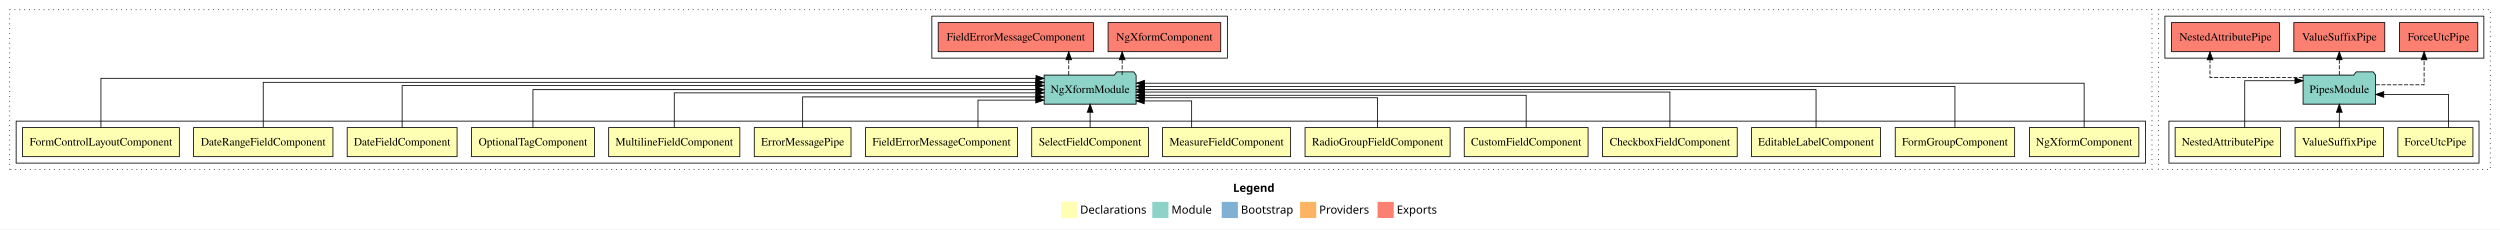
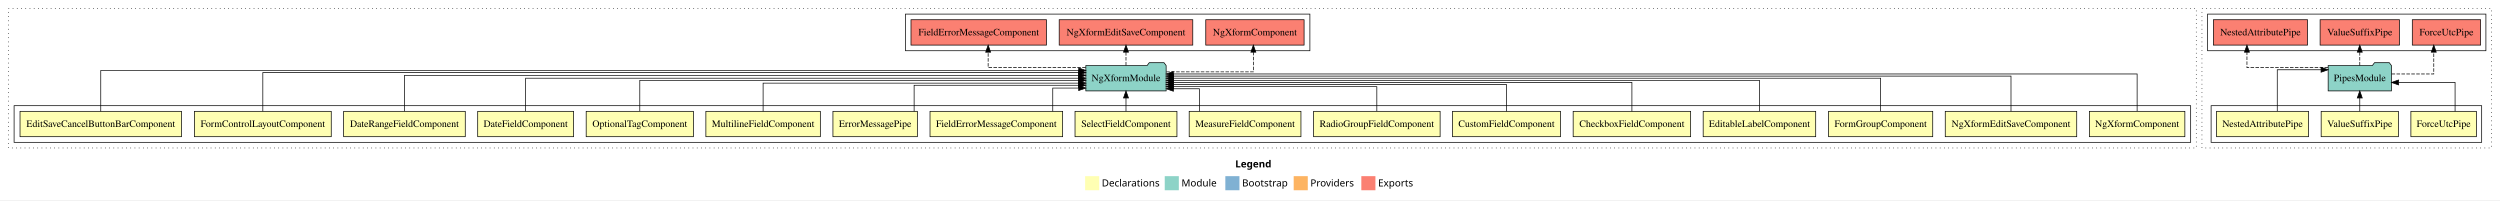
- <svg xmlns="http://www.w3.org/2000/svg" width="3096pt" height="284pt" viewBox="0.00 0.00 3096.00 284.00">
+ <svg xmlns="http://www.w3.org/2000/svg" width="3548pt" height="284pt" viewBox="0.00 0.00 3548.00 284.00">
  <g id="graph0" class="graph" transform="scale(1 1) rotate(0) translate(4 280)">
-     <polygon fill="#ffffff" stroke="transparent" points="-4,4 -4,-280 3092,-280 3092,4 -4,4" />
-     <text text-anchor="start" x="1523.009" y="-42.4" font-family="sans-serif" font-weight="bold" font-size="14.00" fill="#000000">Legend</text>
-     <polygon fill="#ffffb3" stroke="transparent" points="1310,-10 1310,-30 1330,-30 1330,-10 1310,-10" />
-     <text text-anchor="start" x="1333.629" y="-15.4" font-family="sans-serif" font-size="14.00" fill="#000000">  Declarations</text>
-     <polygon fill="#8dd3c7" stroke="transparent" points="1423,-10 1423,-30 1443,-30 1443,-10 1423,-10" />
-     <text text-anchor="start" x="1446.725" y="-15.4" font-family="sans-serif" font-size="14.00" fill="#000000">  Module</text>
-     <polygon fill="#80b1d3" stroke="transparent" points="1509,-10 1509,-30 1529,-30 1529,-10 1509,-10" />
-     <text text-anchor="start" x="1532.781" y="-15.4" font-family="sans-serif" font-size="14.00" fill="#000000">  Bootstrap</text>
-     <polygon fill="#fdb462" stroke="transparent" points="1606,-10 1606,-30 1626,-30 1626,-10 1606,-10" />
-     <text text-anchor="start" x="1629.673" y="-15.4" font-family="sans-serif" font-size="14.00" fill="#000000">  Providers</text>
-     <polygon fill="#fb8072" stroke="transparent" points="1702,-10 1702,-30 1722,-30 1722,-10 1702,-10" />
-     <text text-anchor="start" x="1725.726" y="-15.4" font-family="sans-serif" font-size="14.00" fill="#000000">  Exports</text>
+     <polygon fill="#ffffff" stroke="transparent" points="-4,4 -4,-280 3544,-280 3544,4 -4,4" />
+     <text text-anchor="start" x="1749.009" y="-42.4" font-family="sans-serif" font-weight="bold" font-size="14.00" fill="#000000">Legend</text>
+     <polygon fill="#ffffb3" stroke="transparent" points="1536,-10 1536,-30 1556,-30 1556,-10 1536,-10" />
+     <text text-anchor="start" x="1559.629" y="-15.4" font-family="sans-serif" font-size="14.00" fill="#000000">  Declarations</text>
+     <polygon fill="#8dd3c7" stroke="transparent" points="1649,-10 1649,-30 1669,-30 1669,-10 1649,-10" />
+     <text text-anchor="start" x="1672.725" y="-15.4" font-family="sans-serif" font-size="14.00" fill="#000000">  Module</text>
+     <polygon fill="#80b1d3" stroke="transparent" points="1735,-10 1735,-30 1755,-30 1755,-10 1735,-10" />
+     <text text-anchor="start" x="1758.781" y="-15.4" font-family="sans-serif" font-size="14.00" fill="#000000">  Bootstrap</text>
+     <polygon fill="#fdb462" stroke="transparent" points="1832,-10 1832,-30 1852,-30 1852,-10 1832,-10" />
+     <text text-anchor="start" x="1855.673" y="-15.4" font-family="sans-serif" font-size="14.00" fill="#000000">  Providers</text>
+     <polygon fill="#fb8072" stroke="transparent" points="1928,-10 1928,-30 1948,-30 1948,-10 1928,-10" />
+     <text text-anchor="start" x="1951.726" y="-15.4" font-family="sans-serif" font-size="14.00" fill="#000000">  Exports</text>
    <g id="clust1" class="cluster">
-       <polygon fill="none" stroke="#000000" stroke-dasharray="1,5" points="8,-70 8,-268 2661,-268 2661,-70 8,-70" />
+       <polygon fill="none" stroke="#000000" stroke-dasharray="1,5" points="8,-70 8,-268 3113,-268 3113,-70 8,-70" />
    </g>
    <g id="clust2" class="cluster">
-       <polygon fill="none" stroke="#000000" points="16,-78 16,-130 2653,-130 2653,-78 16,-78" />
-     </g>
-     <g id="clust19" class="cluster">
-       <polygon fill="none" stroke="#000000" points="1150,-208 1150,-260 1516,-260 1516,-208 1150,-208" />
-     </g>
-     <g id="clust22" class="cluster">
-       <polygon fill="none" stroke="#000000" stroke-dasharray="1,5" points="2669,-70 2669,-268 3080,-268 3080,-70 2669,-70" />
-     </g>
-     <g id="clust23" class="cluster">
-       <polygon fill="none" stroke="#000000" points="2682,-78 2682,-130 3066,-130 3066,-78 2682,-78" />
-     </g>
-     <g id="clust28" class="cluster">
-       <polygon fill="none" stroke="#000000" points="2677,-208 2677,-260 3072,-260 3072,-208 2677,-208" />
+       <polygon fill="none" stroke="#000000" points="16,-78 16,-130 3105,-130 3105,-78 16,-78" />
+     </g>
+     <g id="clust21" class="cluster">
+       <polygon fill="none" stroke="#000000" points="1281,-208 1281,-260 1855,-260 1855,-208 1281,-208" />
+     </g>
+     <g id="clust24" class="cluster">
+       <polygon fill="none" stroke="#000000" stroke-dasharray="1,5" points="3121,-70 3121,-268 3532,-268 3532,-70 3121,-70" />
+     </g>
+     <g id="clust25" class="cluster">
+       <polygon fill="none" stroke="#000000" points="3134,-78 3134,-130 3518,-130 3518,-78 3134,-78" />
+     </g>
+     <g id="clust30" class="cluster">
+       <polygon fill="none" stroke="#000000" points="3129,-208 3129,-260 3524,-260 3524,-208 3129,-208" />
    </g>
    <g id="node1" class="node">
-       <polygon fill="#ffffb3" stroke="#000000" points="2644.758,-122 2509.242,-122 2509.242,-86 2644.758,-86 2644.758,-122" />
-       <text text-anchor="middle" x="2577" y="-99.8" font-family="Times,serif" font-size="14.00" fill="#000000">NgXformComponent</text>
+       <polygon fill="#ffffb3" stroke="#000000" points="3096.758,-122 2961.242,-122 2961.242,-86 3096.758,-86 3096.758,-122" />
+       <text text-anchor="middle" x="3029" y="-99.8" font-family="Times,serif" font-size="14.00" fill="#000000">NgXformComponent</text>
+     </g>
+     <g id="node18" class="node">
+       <polygon fill="#8dd3c7" stroke="#000000" points="1650.975,-187 1647.975,-191 1626.975,-191 1623.975,-187 1537.025,-187 1537.025,-151 1650.975,-151 1650.975,-187" />
+       <text text-anchor="middle" x="1594" y="-164.8" font-family="Times,serif" font-size="14.00" fill="#000000">NgXformModule</text>
+     </g>
+     <g id="edge1" class="edge">
+       <path fill="none" stroke="#000000" d="M3029,-122.284C3029,-143.321 3029,-175 3029,-175 3029,-175 1661.139,-175 1661.139,-175" />
+       <polygon fill="#000000" stroke="#000000" points="1661.139,-171.5 1651.139,-175 1661.139,-178.5 1661.139,-171.5" />
+     </g>
+     <g id="node2" class="node">
+       <polygon fill="#ffffb3" stroke="#000000" points="2943.303,-122 2756.697,-122 2756.697,-86 2943.303,-86 2943.303,-122" />
+       <text text-anchor="middle" x="2850" y="-99.8" font-family="Times,serif" font-size="14.00" fill="#000000">NgXformEditSaveComponent</text>
+     </g>
+     <g id="edge2" class="edge">
+       <path fill="none" stroke="#000000" d="M2850,-122.223C2850,-142.365 2850,-172 2850,-172 2850,-172 1661.231,-172 1661.231,-172" />
+       <polygon fill="#000000" stroke="#000000" points="1661.232,-168.5 1651.231,-172 1661.231,-175.5 1661.232,-168.5" />
+     </g>
+     <g id="node3" class="node">
+       <polygon fill="#ffffb3" stroke="#000000" points="2738.934,-122 2591.066,-122 2591.066,-86 2738.934,-86 2738.934,-122" />
+       <text text-anchor="middle" x="2665" y="-99.8" font-family="Times,serif" font-size="14.00" fill="#000000">FormGroupComponent</text>
+     </g>
+     <g id="edge3" class="edge">
+       <path fill="none" stroke="#000000" d="M2665,-122.106C2665,-141.339 2665,-169 2665,-169 2665,-169 1661.203,-169 1661.203,-169" />
+       <polygon fill="#000000" stroke="#000000" points="1661.203,-165.5 1651.203,-169 1661.203,-172.5 1661.203,-165.5" />
+     </g>
+     <g id="node4" class="node">
+       <polygon fill="#ffffb3" stroke="#000000" points="2572.858,-122 2413.142,-122 2413.142,-86 2572.858,-86 2572.858,-122" />
+       <text text-anchor="middle" x="2493" y="-99.8" font-family="Times,serif" font-size="14.00" fill="#000000">EditableLabelComponent</text>
+     </g>
+     <g id="edge4" class="edge">
+       <path fill="none" stroke="#000000" d="M2493,-122.267C2493,-140.555 2493,-166 2493,-166 2493,-166 1661.261,-166 1661.261,-166" />
+       <polygon fill="#000000" stroke="#000000" points="1661.261,-162.5 1651.261,-166 1661.261,-169.5 1661.261,-162.5" />
+     </g>
+     <g id="node5" class="node">
+       <polygon fill="#ffffb3" stroke="#000000" points="2395.377,-122 2228.623,-122 2228.623,-86 2395.377,-86 2395.377,-122" />
+       <text text-anchor="middle" x="2312" y="-99.8" font-family="Times,serif" font-size="14.00" fill="#000000">CheckboxFieldComponent</text>
+     </g>
+     <g id="edge5" class="edge">
+       <path fill="none" stroke="#000000" d="M2312,-122.022C2312,-139.373 2312,-163 2312,-163 2312,-163 1661.242,-163 1661.242,-163" />
+       <polygon fill="#000000" stroke="#000000" points="1661.242,-159.5 1651.242,-163 1661.242,-166.5 1661.242,-159.5" />
+     </g>
+     <g id="node6" class="node">
+       <polygon fill="#ffffb3" stroke="#000000" points="2210.673,-122 2057.327,-122 2057.327,-86 2210.673,-86 2210.673,-122" />
+       <text text-anchor="middle" x="2134" y="-99.8" font-family="Times,serif" font-size="14.00" fill="#000000">CustomFieldComponent</text>
+     </g>
+     <g id="edge6" class="edge">
+       <path fill="none" stroke="#000000" d="M2134,-122.027C2134,-138.398 2134,-160 2134,-160 2134,-160 1661.023,-160 1661.023,-160" />
+       <polygon fill="#000000" stroke="#000000" points="1661.023,-156.5 1651.023,-160 1661.023,-163.5 1661.023,-156.5" />
+     </g>
+     <g id="node7" class="node">
+       <polygon fill="#ffffb3" stroke="#000000" points="2039.82,-122 1860.18,-122 1860.18,-86 2039.82,-86 2039.82,-122" />
+       <text text-anchor="middle" x="1950" y="-99.8" font-family="Times,serif" font-size="14.00" fill="#000000">RadioGroupFieldComponent</text>
+     </g>
+     <g id="edge7" class="edge">
+       <path fill="none" stroke="#000000" d="M1950,-122.24C1950,-137.571 1950,-157 1950,-157 1950,-157 1661.198,-157 1661.198,-157" />
+       <polygon fill="#000000" stroke="#000000" points="1661.198,-153.5 1651.198,-157 1661.197,-160.5 1661.198,-153.5" />
+     </g>
+     <g id="node8" class="node">
+       <polygon fill="#ffffb3" stroke="#000000" points="1842.305,-122 1683.695,-122 1683.695,-86 1842.305,-86 1842.305,-122" />
+       <text text-anchor="middle" x="1763" y="-99.8" font-family="Times,serif" font-size="14.00" fill="#000000">MeasureFieldComponent</text>
+     </g>
+     <g id="edge8" class="edge">
+       <path fill="none" stroke="#000000" d="M1698.136,-122.051C1698.136,-136.373 1698.136,-154 1698.136,-154 1698.136,-154 1661.247,-154 1661.247,-154" />
+       <polygon fill="#000000" stroke="#000000" points="1661.247,-150.5 1651.247,-154 1661.247,-157.5 1661.247,-150.5" />
+     </g>
+     <g id="node9" class="node">
+       <polygon fill="#ffffb3" stroke="#000000" points="1666.319,-122 1521.681,-122 1521.681,-86 1666.319,-86 1666.319,-122" />
+       <text text-anchor="middle" x="1594" y="-99.8" font-family="Times,serif" font-size="14.00" fill="#000000">SelectFieldComponent</text>
+     </g>
+     <g id="edge9" class="edge">
+       <path fill="none" stroke="#000000" d="M1594,-122.106C1594,-122.106 1594,-140.991 1594,-140.991" />
+       <polygon fill="#000000" stroke="#000000" points="1590.5,-140.991 1594,-150.991 1597.5,-140.991 1590.5,-140.991" />
+     </g>
+     <g id="node10" class="node">
+       <polygon fill="#ffffb3" stroke="#000000" points="1504.123,-122 1315.877,-122 1315.877,-86 1504.123,-86 1504.123,-122" />
+       <text text-anchor="middle" x="1410" y="-99.8" font-family="Times,serif" font-size="14.00" fill="#000000">FieldErrorMessageComponent</text>
+     </g>
+     <g id="edge10" class="edge">
+       <path fill="none" stroke="#000000" d="M1490.08,-122.124C1490.08,-136.783 1490.08,-155 1490.08,-155 1490.08,-155 1526.872,-155 1526.872,-155" />
+       <polygon fill="#000000" stroke="#000000" points="1526.872,-158.5 1536.872,-155 1526.872,-151.5 1526.872,-158.5" />
+     </g>
+     <g id="node11" class="node">
+       <polygon fill="#ffffb3" stroke="#000000" points="1297.9,-122 1178.1,-122 1178.1,-86 1297.9,-86 1297.9,-122" />
+       <text text-anchor="middle" x="1238" y="-99.8" font-family="Times,serif" font-size="14.00" fill="#000000">ErrorMessagePipe</text>
+     </g>
+     <g id="edge11" class="edge">
+       <path fill="none" stroke="#000000" d="M1293.319,-122.009C1293.319,-138.049 1293.319,-159 1293.319,-159 1293.319,-159 1526.736,-159 1526.736,-159" />
+       <polygon fill="#000000" stroke="#000000" points="1526.736,-162.5 1536.736,-159 1526.736,-155.5 1526.736,-162.5" />
+     </g>
+     <g id="node12" class="node">
+       <polygon fill="#ffffb3" stroke="#000000" points="1160.223,-122 997.777,-122 997.777,-86 1160.223,-86 1160.223,-122" />
+       <text text-anchor="middle" x="1079" y="-99.8" font-family="Times,serif" font-size="14.00" fill="#000000">MultilineFieldComponent</text>
+     </g>
+     <g id="edge12" class="edge">
+       <path fill="none" stroke="#000000" d="M1079,-122.034C1079,-139.06 1079,-162 1079,-162 1079,-162 1526.918,-162 1526.918,-162" />
+       <polygon fill="#000000" stroke="#000000" points="1526.918,-165.5 1536.918,-162 1526.918,-158.5 1526.918,-165.5" />
+     </g>
+     <g id="node13" class="node">
+       <polygon fill="#ffffb3" stroke="#000000" points="980.093,-122 827.907,-122 827.907,-86 980.093,-86 980.093,-122" />
+       <text text-anchor="middle" x="904" y="-99.8" font-family="Times,serif" font-size="14.00" fill="#000000">OptionalTagComponent</text>
+     </g>
+     <g id="edge13" class="edge">
+       <path fill="none" stroke="#000000" d="M904,-122.267C904,-140.555 904,-166 904,-166 904,-166 1526.947,-166 1526.947,-166" />
+       <polygon fill="#000000" stroke="#000000" points="1526.947,-169.5 1536.947,-166 1526.947,-162.5 1526.947,-169.5" />
+     </g>
+     <g id="node14" class="node">
+       <polygon fill="#ffffb3" stroke="#000000" points="810.038,-122 673.962,-122 673.962,-86 810.038,-86 810.038,-122" />
+       <text text-anchor="middle" x="742" y="-99.8" font-family="Times,serif" font-size="14.00" fill="#000000">DateFieldComponent</text>
+     </g>
+     <g id="edge14" class="edge">
+       <path fill="none" stroke="#000000" d="M742,-122.106C742,-141.339 742,-169 742,-169 742,-169 1526.775,-169 1526.775,-169" />
+       <polygon fill="#000000" stroke="#000000" points="1526.775,-172.5 1536.775,-169 1526.775,-165.5 1526.775,-172.5" />
+     </g>
+     <g id="node15" class="node">
+       <polygon fill="#ffffb3" stroke="#000000" points="656.303,-122 483.697,-122 483.697,-86 656.303,-86 656.303,-122" />
+       <text text-anchor="middle" x="570" y="-99.8" font-family="Times,serif" font-size="14.00" fill="#000000">DateRangeFieldComponent</text>
+     </g>
+     <g id="edge15" class="edge">
+       <path fill="none" stroke="#000000" d="M570,-122.129C570,-142.572 570,-173 570,-173 570,-173 1526.751,-173 1526.751,-173" />
+       <polygon fill="#000000" stroke="#000000" points="1526.751,-176.5 1536.751,-173 1526.751,-169.5 1526.751,-176.5" />
    </g>
    <g id="node16" class="node">
-       <polygon fill="#8dd3c7" stroke="#000000" points="1402.975,-187 1399.975,-191 1378.975,-191 1375.975,-187 1289.025,-187 1289.025,-151 1402.975,-151 1402.975,-187" />
-       <text text-anchor="middle" x="1346" y="-164.8" font-family="Times,serif" font-size="14.00" fill="#000000">NgXformModule</text>
-     </g>
-     <g id="edge1" class="edge">
-       <path fill="none" stroke="#000000" d="M2577,-122.045C2577,-143.662 2577,-177 2577,-177 2577,-177 1413.313,-177 1413.313,-177" />
-       <polygon fill="#000000" stroke="#000000" points="1413.313,-173.5 1403.313,-177 1413.313,-180.5 1413.313,-173.5" />
-     </g>
-     <g id="node2" class="node">
-       <polygon fill="#ffffb3" stroke="#000000" points="2490.934,-122 2343.066,-122 2343.066,-86 2490.934,-86 2490.934,-122" />
-       <text text-anchor="middle" x="2417" y="-99.8" font-family="Times,serif" font-size="14.00" fill="#000000">FormGroupComponent</text>
-     </g>
-     <g id="edge2" class="edge">
-       <path fill="none" stroke="#000000" d="M2417,-122.129C2417,-142.572 2417,-173 2417,-173 2417,-173 1413.203,-173 1413.203,-173" />
-       <polygon fill="#000000" stroke="#000000" points="1413.203,-169.5 1403.203,-173 1413.203,-176.5 1413.203,-169.5" />
-     </g>
-     <g id="node3" class="node">
-       <polygon fill="#ffffb3" stroke="#000000" points="2324.858,-122 2165.142,-122 2165.142,-86 2324.858,-86 2324.858,-122" />
-       <text text-anchor="middle" x="2245" y="-99.8" font-family="Times,serif" font-size="14.00" fill="#000000">EditableLabelComponent</text>
-     </g>
-     <g id="edge3" class="edge">
-       <path fill="none" stroke="#000000" d="M2245,-122.106C2245,-141.339 2245,-169 2245,-169 2245,-169 1413.261,-169 1413.261,-169" />
-       <polygon fill="#000000" stroke="#000000" points="1413.261,-165.5 1403.261,-169 1413.261,-172.5 1413.261,-165.5" />
-     </g>
-     <g id="node4" class="node">
-       <polygon fill="#ffffb3" stroke="#000000" points="2147.377,-122 1980.623,-122 1980.623,-86 2147.377,-86 2147.377,-122" />
-       <text text-anchor="middle" x="2064" y="-99.8" font-family="Times,serif" font-size="14.00" fill="#000000">CheckboxFieldComponent</text>
-     </g>
-     <g id="edge4" class="edge">
-       <path fill="none" stroke="#000000" d="M2064,-122.267C2064,-140.555 2064,-166 2064,-166 2064,-166 1413.242,-166 1413.242,-166" />
-       <polygon fill="#000000" stroke="#000000" points="1413.242,-162.5 1403.242,-166 1413.242,-169.5 1413.242,-162.5" />
-     </g>
-     <g id="node5" class="node">
-       <polygon fill="#ffffb3" stroke="#000000" points="1962.674,-122 1809.326,-122 1809.326,-86 1962.674,-86 1962.674,-122" />
-       <text text-anchor="middle" x="1886" y="-99.8" font-family="Times,serif" font-size="14.00" fill="#000000">CustomFieldComponent</text>
-     </g>
-     <g id="edge5" class="edge">
-       <path fill="none" stroke="#000000" d="M1886,-122.034C1886,-139.06 1886,-162 1886,-162 1886,-162 1413.023,-162 1413.023,-162" />
-       <polygon fill="#000000" stroke="#000000" points="1413.023,-158.5 1403.023,-162 1413.023,-165.5 1413.023,-158.5" />
-     </g>
-     <g id="node6" class="node">
-       <polygon fill="#ffffb3" stroke="#000000" points="1791.82,-122 1612.18,-122 1612.18,-86 1791.82,-86 1791.82,-122" />
-       <text text-anchor="middle" x="1702" y="-99.8" font-family="Times,serif" font-size="14.00" fill="#000000">RadioGroupFieldComponent</text>
-     </g>
-     <g id="edge6" class="edge">
-       <path fill="none" stroke="#000000" d="M1702,-122.009C1702,-138.049 1702,-159 1702,-159 1702,-159 1413.198,-159 1413.198,-159" />
-       <polygon fill="#000000" stroke="#000000" points="1413.198,-155.5 1403.198,-159 1413.197,-162.5 1413.198,-155.5" />
-     </g>
-     <g id="node7" class="node">
-       <polygon fill="#ffffb3" stroke="#000000" points="1594.305,-122 1435.695,-122 1435.695,-86 1594.305,-86 1594.305,-122" />
-       <text text-anchor="middle" x="1515" y="-99.8" font-family="Times,serif" font-size="14.00" fill="#000000">MeasureFieldComponent</text>
-     </g>
-     <g id="edge7" class="edge">
-       <path fill="none" stroke="#000000" d="M1471.738,-122.124C1471.738,-136.783 1471.738,-155 1471.738,-155 1471.738,-155 1412.983,-155 1412.983,-155" />
-       <polygon fill="#000000" stroke="#000000" points="1412.983,-151.5 1402.983,-155 1412.983,-158.5 1412.983,-151.5" />
-     </g>
-     <g id="node8" class="node">
-       <polygon fill="#ffffb3" stroke="#000000" points="1418.319,-122 1273.681,-122 1273.681,-86 1418.319,-86 1418.319,-122" />
-       <text text-anchor="middle" x="1346" y="-99.8" font-family="Times,serif" font-size="14.00" fill="#000000">SelectFieldComponent</text>
-     </g>
-     <g id="edge8" class="edge">
-       <path fill="none" stroke="#000000" d="M1346,-122.106C1346,-122.106 1346,-140.991 1346,-140.991" />
-       <polygon fill="#000000" stroke="#000000" points="1342.5,-140.991 1346,-150.991 1349.5,-140.991 1342.5,-140.991" />
-     </g>
-     <g id="node9" class="node">
-       <polygon fill="#ffffb3" stroke="#000000" points="1256.123,-122 1067.877,-122 1067.877,-86 1256.123,-86 1256.123,-122" />
-       <text text-anchor="middle" x="1162" y="-99.8" font-family="Times,serif" font-size="14.00" fill="#000000">FieldErrorMessageComponent</text>
-     </g>
-     <g id="edge9" class="edge">
-       <path fill="none" stroke="#000000" d="M1207.125,-122.187C1207.125,-137.182 1207.125,-156 1207.125,-156 1207.125,-156 1278.712,-156 1278.712,-156" />
-       <polygon fill="#000000" stroke="#000000" points="1278.713,-159.5 1288.712,-156 1278.712,-152.5 1278.713,-159.5" />
-     </g>
-     <g id="node10" class="node">
-       <polygon fill="#ffffb3" stroke="#000000" points="1049.9,-122 930.1,-122 930.1,-86 1049.9,-86 1049.9,-122" />
-       <text text-anchor="middle" x="990" y="-99.8" font-family="Times,serif" font-size="14.00" fill="#000000">ErrorMessagePipe</text>
-     </g>
-     <g id="edge10" class="edge">
-       <path fill="none" stroke="#000000" d="M990,-122.027C990,-138.398 990,-160 990,-160 990,-160 1278.802,-160 1278.802,-160" />
-       <polygon fill="#000000" stroke="#000000" points="1278.803,-163.5 1288.802,-160 1278.802,-156.5 1278.803,-163.5" />
-     </g>
-     <g id="node11" class="node">
-       <polygon fill="#ffffb3" stroke="#000000" points="912.223,-122 749.777,-122 749.777,-86 912.223,-86 912.223,-122" />
-       <text text-anchor="middle" x="831" y="-99.8" font-family="Times,serif" font-size="14.00" fill="#000000">MultilineFieldComponent</text>
-     </g>
-     <g id="edge11" class="edge">
-       <path fill="none" stroke="#000000" d="M831,-122.302C831,-140.27 831,-165 831,-165 831,-165 1278.918,-165 1278.918,-165" />
-       <polygon fill="#000000" stroke="#000000" points="1278.918,-168.5 1288.918,-165 1278.918,-161.5 1278.918,-168.5" />
-     </g>
-     <g id="node12" class="node">
-       <polygon fill="#ffffb3" stroke="#000000" points="732.093,-122 579.907,-122 579.907,-86 732.093,-86 732.093,-122" />
-       <text text-anchor="middle" x="656" y="-99.8" font-family="Times,serif" font-size="14.00" fill="#000000">OptionalTagComponent</text>
-     </g>
-     <g id="edge12" class="edge">
-       <path fill="none" stroke="#000000" d="M656,-122.106C656,-141.339 656,-169 656,-169 656,-169 1278.947,-169 1278.947,-169" />
-       <polygon fill="#000000" stroke="#000000" points="1278.947,-172.5 1288.947,-169 1278.947,-165.5 1278.947,-172.5" />
-     </g>
-     <g id="node13" class="node">
-       <polygon fill="#ffffb3" stroke="#000000" points="562.038,-122 425.962,-122 425.962,-86 562.038,-86 562.038,-122" />
-       <text text-anchor="middle" x="494" y="-99.8" font-family="Times,serif" font-size="14.00" fill="#000000">DateFieldComponent</text>
-     </g>
-     <g id="edge13" class="edge">
-       <path fill="none" stroke="#000000" d="M494,-122.027C494,-142.767 494,-174 494,-174 494,-174 1278.775,-174 1278.775,-174" />
-       <polygon fill="#000000" stroke="#000000" points="1278.775,-177.5 1288.775,-174 1278.775,-170.5 1278.775,-177.5" />
-     </g>
-     <g id="node14" class="node">
-       <polygon fill="#ffffb3" stroke="#000000" points="408.303,-122 235.697,-122 235.697,-86 408.303,-86 408.303,-122" />
-       <text text-anchor="middle" x="322" y="-99.8" font-family="Times,serif" font-size="14.00" fill="#000000">DateRangeFieldComponent</text>
-     </g>
-     <g id="edge14" class="edge">
-       <path fill="none" stroke="#000000" d="M322,-122.292C322,-144.206 322,-178 322,-178 322,-178 1278.751,-178 1278.751,-178" />
-       <polygon fill="#000000" stroke="#000000" points="1278.751,-181.5 1288.751,-178 1278.751,-174.5 1278.751,-181.5" />
-     </g>
-     <g id="node15" class="node">
-       <polygon fill="#ffffb3" stroke="#000000" points="218.102,-122 23.898,-122 23.898,-86 218.102,-86 218.102,-122" />
-       <text text-anchor="middle" x="121" y="-99.8" font-family="Times,serif" font-size="14.00" fill="#000000">FormControlLayoutComponent</text>
-     </g>
-     <g id="edge15" class="edge">
-       <path fill="none" stroke="#000000" d="M121,-122.323C121,-145.66 121,-183 121,-183 121,-183 1278.966,-183 1278.966,-183" />
-       <polygon fill="#000000" stroke="#000000" points="1278.966,-186.5 1288.966,-183 1278.966,-179.5 1278.966,-186.5" />
+       <polygon fill="#ffffb3" stroke="#000000" points="466.102,-122 271.898,-122 271.898,-86 466.102,-86 466.102,-122" />
+       <text text-anchor="middle" x="369" y="-99.8" font-family="Times,serif" font-size="14.00" fill="#000000">FormControlLayoutComponent</text>
+     </g>
+     <g id="edge16" class="edge">
+       <path fill="none" stroke="#000000" d="M369,-122.045C369,-143.662 369,-177 369,-177 369,-177 1526.966,-177 1526.966,-177" />
+       <polygon fill="#000000" stroke="#000000" points="1526.966,-180.5 1536.966,-177 1526.966,-173.5 1526.966,-180.5" />
    </g>
    <g id="node17" class="node">
-       <polygon fill="#fb8072" stroke="#000000" points="1507.758,-252 1368.242,-252 1368.242,-216 1507.758,-216 1507.758,-252" />
-       <text text-anchor="middle" x="1438" y="-229.8" font-family="Times,serif" font-size="14.00" fill="#000000">NgXformComponent </text>
-     </g>
-     <g id="edge16" class="edge">
-       <path fill="none" stroke="#000000" stroke-dasharray="5,2" d="M1385.679,-187.106C1385.679,-187.106 1385.679,-205.991 1385.679,-205.991" />
-       <polygon fill="#000000" stroke="#000000" points="1382.179,-205.991 1385.679,-215.991 1389.179,-205.991 1382.179,-205.991" />
-     </g>
-     <g id="node18" class="node">
-       <polygon fill="#fb8072" stroke="#000000" points="1350.123,-252 1157.877,-252 1157.877,-216 1350.123,-216 1350.123,-252" />
-       <text text-anchor="middle" x="1254" y="-229.8" font-family="Times,serif" font-size="14.00" fill="#000000">FieldErrorMessageComponent </text>
+       <polygon fill="#ffffb3" stroke="#000000" points="253.579,-122 24.421,-122 24.421,-86 253.579,-86 253.579,-122" />
+       <text text-anchor="middle" x="139" y="-99.8" font-family="Times,serif" font-size="14.00" fill="#000000">EditSaveCancelButtonBarComponent</text>
    </g>
    <g id="edge17" class="edge">
-       <path fill="none" stroke="#000000" stroke-dasharray="5,2" d="M1319.537,-187.106C1319.537,-187.106 1319.537,-205.991 1319.537,-205.991" />
-       <polygon fill="#000000" stroke="#000000" points="1316.037,-205.991 1319.537,-215.991 1323.037,-205.991 1316.037,-205.991" />
+       <path fill="none" stroke="#000000" d="M139,-122.011C139,-144.485 139,-180 139,-180 139,-180 1526.962,-180 1526.962,-180" />
+       <polygon fill="#000000" stroke="#000000" points="1526.962,-183.5 1536.962,-180 1526.962,-176.5 1526.962,-183.5" />
    </g>
    <g id="node19" class="node">
-       <polygon fill="#ffffb3" stroke="#000000" points="3058.472,-122 2965.528,-122 2965.528,-86 3058.472,-86 3058.472,-122" />
-       <text text-anchor="middle" x="3012" y="-99.8" font-family="Times,serif" font-size="14.00" fill="#000000">ForceUtcPipe</text>
+       <polygon fill="#fb8072" stroke="#000000" points="1846.758,-252 1707.242,-252 1707.242,-216 1846.758,-216 1846.758,-252" />
+       <text text-anchor="middle" x="1777" y="-229.8" font-family="Times,serif" font-size="14.00" fill="#000000">NgXformComponent </text>
+     </g>
+     <g id="edge18" class="edge">
+       <path fill="none" stroke="#000000" stroke-dasharray="5,2" d="M1651.194,-178C1704.152,-178 1774.762,-178 1774.762,-178 1774.762,-178 1774.762,-205.973 1774.762,-205.973" />
+       <polygon fill="#000000" stroke="#000000" points="1771.262,-205.973 1774.762,-215.973 1778.262,-205.973 1771.262,-205.973" />
+     </g>
+     <g id="node20" class="node">
+       <polygon fill="#fb8072" stroke="#000000" points="1688.803,-252 1499.197,-252 1499.197,-216 1688.803,-216 1688.803,-252" />
+       <text text-anchor="middle" x="1594" y="-229.8" font-family="Times,serif" font-size="14.00" fill="#000000">NgXformEditSaveComponent </text>
+     </g>
+     <g id="edge19" class="edge">
+       <path fill="none" stroke="#000000" stroke-dasharray="5,2" d="M1594,-187.106C1594,-187.106 1594,-205.991 1594,-205.991" />
+       <polygon fill="#000000" stroke="#000000" points="1590.5,-205.991 1594,-215.991 1597.5,-205.991 1590.5,-205.991" />
+     </g>
+     <g id="node21" class="node">
+       <polygon fill="#fb8072" stroke="#000000" points="1481.123,-252 1288.877,-252 1288.877,-216 1481.123,-216 1481.123,-252" />
+       <text text-anchor="middle" x="1385" y="-229.8" font-family="Times,serif" font-size="14.00" fill="#000000">FieldErrorMessageComponent </text>
+     </g>
+     <g id="edge20" class="edge">
+       <path fill="none" stroke="#000000" stroke-dasharray="5,2" d="M1536.891,-184C1479.15,-184 1398.375,-184 1398.375,-184 1398.375,-184 1398.375,-205.949 1398.375,-205.949" />
+       <polygon fill="#000000" stroke="#000000" points="1394.875,-205.949 1398.375,-215.949 1401.875,-205.949 1394.875,-205.949" />
    </g>
    <g id="node22" class="node">
-       <polygon fill="#8dd3c7" stroke="#000000" points="2937.882,-187 2934.882,-191 2913.882,-191 2910.882,-187 2848.118,-187 2848.118,-151 2937.882,-151 2937.882,-187" />
-       <text text-anchor="middle" x="2893" y="-164.8" font-family="Times,serif" font-size="14.00" fill="#000000">PipesModule</text>
-     </g>
-     <g id="edge18" class="edge">
-       <path fill="none" stroke="#000000" d="M3028.245,-122.022C3028.245,-139.373 3028.245,-163 3028.245,-163 3028.245,-163 2948.035,-163 2948.035,-163" />
-       <polygon fill="#000000" stroke="#000000" points="2948.035,-159.5 2938.035,-163 2948.035,-166.5 2948.035,-159.5" />
-     </g>
-     <g id="node20" class="node">
-       <polygon fill="#ffffb3" stroke="#000000" points="2947.809,-122 2838.191,-122 2838.191,-86 2947.809,-86 2947.809,-122" />
-       <text text-anchor="middle" x="2893" y="-99.8" font-family="Times,serif" font-size="14.00" fill="#000000">ValueSuffixPipe</text>
-     </g>
-     <g id="edge19" class="edge">
-       <path fill="none" stroke="#000000" d="M2893,-122.106C2893,-122.106 2893,-140.991 2893,-140.991" />
-       <polygon fill="#000000" stroke="#000000" points="2889.5,-140.991 2893,-150.991 2896.5,-140.991 2889.5,-140.991" />
-     </g>
-     <g id="node21" class="node">
-       <polygon fill="#ffffb3" stroke="#000000" points="2820.303,-122 2689.697,-122 2689.697,-86 2820.303,-86 2820.303,-122" />
-       <text text-anchor="middle" x="2755" y="-99.8" font-family="Times,serif" font-size="14.00" fill="#000000">NestedAttributePipe</text>
-     </g>
-     <g id="edge20" class="edge">
-       <path fill="none" stroke="#000000" d="M2775.884,-122.011C2775.884,-144.485 2775.884,-180 2775.884,-180 2775.884,-180 2838.055,-180 2838.055,-180" />
-       <polygon fill="#000000" stroke="#000000" points="2838.055,-183.5 2848.055,-180 2838.055,-176.5 2838.055,-183.5" />
+       <polygon fill="#ffffb3" stroke="#000000" points="3510.472,-122 3417.528,-122 3417.528,-86 3510.472,-86 3510.472,-122" />
+       <text text-anchor="middle" x="3464" y="-99.8" font-family="Times,serif" font-size="14.00" fill="#000000">ForceUtcPipe</text>
+     </g>
+     <g id="node25" class="node">
+       <polygon fill="#8dd3c7" stroke="#000000" points="3389.882,-187 3386.882,-191 3365.882,-191 3362.882,-187 3300.118,-187 3300.118,-151 3389.882,-151 3389.882,-187" />
+       <text text-anchor="middle" x="3345" y="-164.8" font-family="Times,serif" font-size="14.00" fill="#000000">PipesModule</text>
+     </g>
+     <g id="edge21" class="edge">
+       <path fill="none" stroke="#000000" d="M3480.245,-122.022C3480.245,-139.373 3480.245,-163 3480.245,-163 3480.245,-163 3400.035,-163 3400.035,-163" />
+       <polygon fill="#000000" stroke="#000000" points="3400.035,-159.5 3390.035,-163 3400.035,-166.5 3400.035,-159.5" />
    </g>
    <g id="node23" class="node">
-       <polygon fill="#fb8072" stroke="#000000" points="3064.473,-252 2967.527,-252 2967.527,-216 3064.473,-216 3064.473,-252" />
-       <text text-anchor="middle" x="3016" y="-229.8" font-family="Times,serif" font-size="14.00" fill="#000000">ForceUtcPipe </text>
-     </g>
-     <g id="edge21" class="edge">
-       <path fill="none" stroke="#000000" stroke-dasharray="5,2" d="M2938.141,-175C2966.601,-175 2998.005,-175 2998.005,-175 2998.005,-175 2998.005,-205.977 2998.005,-205.977" />
-       <polygon fill="#000000" stroke="#000000" points="2994.505,-205.977 2998.005,-215.977 3001.505,-205.977 2994.505,-205.977" />
+       <polygon fill="#ffffb3" stroke="#000000" points="3399.809,-122 3290.191,-122 3290.191,-86 3399.809,-86 3399.809,-122" />
+       <text text-anchor="middle" x="3345" y="-99.8" font-family="Times,serif" font-size="14.00" fill="#000000">ValueSuffixPipe</text>
+     </g>
+     <g id="edge22" class="edge">
+       <path fill="none" stroke="#000000" d="M3345,-122.106C3345,-122.106 3345,-140.991 3345,-140.991" />
+       <polygon fill="#000000" stroke="#000000" points="3341.5,-140.991 3345,-150.991 3348.5,-140.991 3341.5,-140.991" />
    </g>
    <g id="node24" class="node">
-       <polygon fill="#fb8072" stroke="#000000" points="2949.309,-252 2836.691,-252 2836.691,-216 2949.309,-216 2949.309,-252" />
-       <text text-anchor="middle" x="2893" y="-229.8" font-family="Times,serif" font-size="14.00" fill="#000000">ValueSuffixPipe </text>
-     </g>
-     <g id="edge22" class="edge">
-       <path fill="none" stroke="#000000" stroke-dasharray="5,2" d="M2893,-187.106C2893,-187.106 2893,-205.991 2893,-205.991" />
-       <polygon fill="#000000" stroke="#000000" points="2889.5,-205.991 2893,-215.991 2896.5,-205.991 2889.5,-205.991" />
-     </g>
-     <g id="node25" class="node">
-       <polygon fill="#fb8072" stroke="#000000" points="2818.803,-252 2685.197,-252 2685.197,-216 2818.803,-216 2818.803,-252" />
-       <text text-anchor="middle" x="2752" y="-229.8" font-family="Times,serif" font-size="14.00" fill="#000000">NestedAttributePipe </text>
+       <polygon fill="#ffffb3" stroke="#000000" points="3272.303,-122 3141.697,-122 3141.697,-86 3272.303,-86 3272.303,-122" />
+       <text text-anchor="middle" x="3207" y="-99.8" font-family="Times,serif" font-size="14.00" fill="#000000">NestedAttributePipe</text>
    </g>
    <g id="edge23" class="edge">
-       <path fill="none" stroke="#000000" stroke-dasharray="5,2" d="M2847.968,-184C2800.604,-184 2732.866,-184 2732.866,-184 2732.866,-184 2732.866,-205.949 2732.866,-205.949" />
-       <polygon fill="#000000" stroke="#000000" points="2729.366,-205.949 2732.866,-215.949 2736.366,-205.949 2729.366,-205.949" />
+       <path fill="none" stroke="#000000" d="M3227.884,-122.248C3227.884,-145.018 3227.884,-181 3227.884,-181 3227.884,-181 3290.055,-181 3290.055,-181" />
+       <polygon fill="#000000" stroke="#000000" points="3290.055,-184.5 3300.055,-181 3290.055,-177.5 3290.055,-184.5" />
+     </g>
+     <g id="node26" class="node">
+       <polygon fill="#fb8072" stroke="#000000" points="3516.473,-252 3419.527,-252 3419.527,-216 3516.473,-216 3516.473,-252" />
+       <text text-anchor="middle" x="3468" y="-229.8" font-family="Times,serif" font-size="14.00" fill="#000000">ForceUtcPipe </text>
+     </g>
+     <g id="edge24" class="edge">
+       <path fill="none" stroke="#000000" stroke-dasharray="5,2" d="M3390.141,-175C3418.601,-175 3450.005,-175 3450.005,-175 3450.005,-175 3450.005,-205.977 3450.005,-205.977" />
+       <polygon fill="#000000" stroke="#000000" points="3446.505,-205.977 3450.005,-215.977 3453.505,-205.977 3446.505,-205.977" />
+     </g>
+     <g id="node27" class="node">
+       <polygon fill="#fb8072" stroke="#000000" points="3401.309,-252 3288.691,-252 3288.691,-216 3401.309,-216 3401.309,-252" />
+       <text text-anchor="middle" x="3345" y="-229.8" font-family="Times,serif" font-size="14.00" fill="#000000">ValueSuffixPipe </text>
+     </g>
+     <g id="edge25" class="edge">
+       <path fill="none" stroke="#000000" stroke-dasharray="5,2" d="M3345,-187.106C3345,-187.106 3345,-205.991 3345,-205.991" />
+       <polygon fill="#000000" stroke="#000000" points="3341.5,-205.991 3345,-215.991 3348.5,-205.991 3341.5,-205.991" />
+     </g>
+     <g id="node28" class="node">
+       <polygon fill="#fb8072" stroke="#000000" points="3270.803,-252 3137.197,-252 3137.197,-216 3270.803,-216 3270.803,-252" />
+       <text text-anchor="middle" x="3204" y="-229.8" font-family="Times,serif" font-size="14.00" fill="#000000">NestedAttributePipe </text>
+     </g>
+     <g id="edge26" class="edge">
+       <path fill="none" stroke="#000000" stroke-dasharray="5,2" d="M3299.968,-184C3252.604,-184 3184.866,-184 3184.866,-184 3184.866,-184 3184.866,-205.949 3184.866,-205.949" />
+       <polygon fill="#000000" stroke="#000000" points="3181.366,-205.949 3184.866,-215.949 3188.366,-205.949 3181.366,-205.949" />
    </g>
  </g>
</svg>
